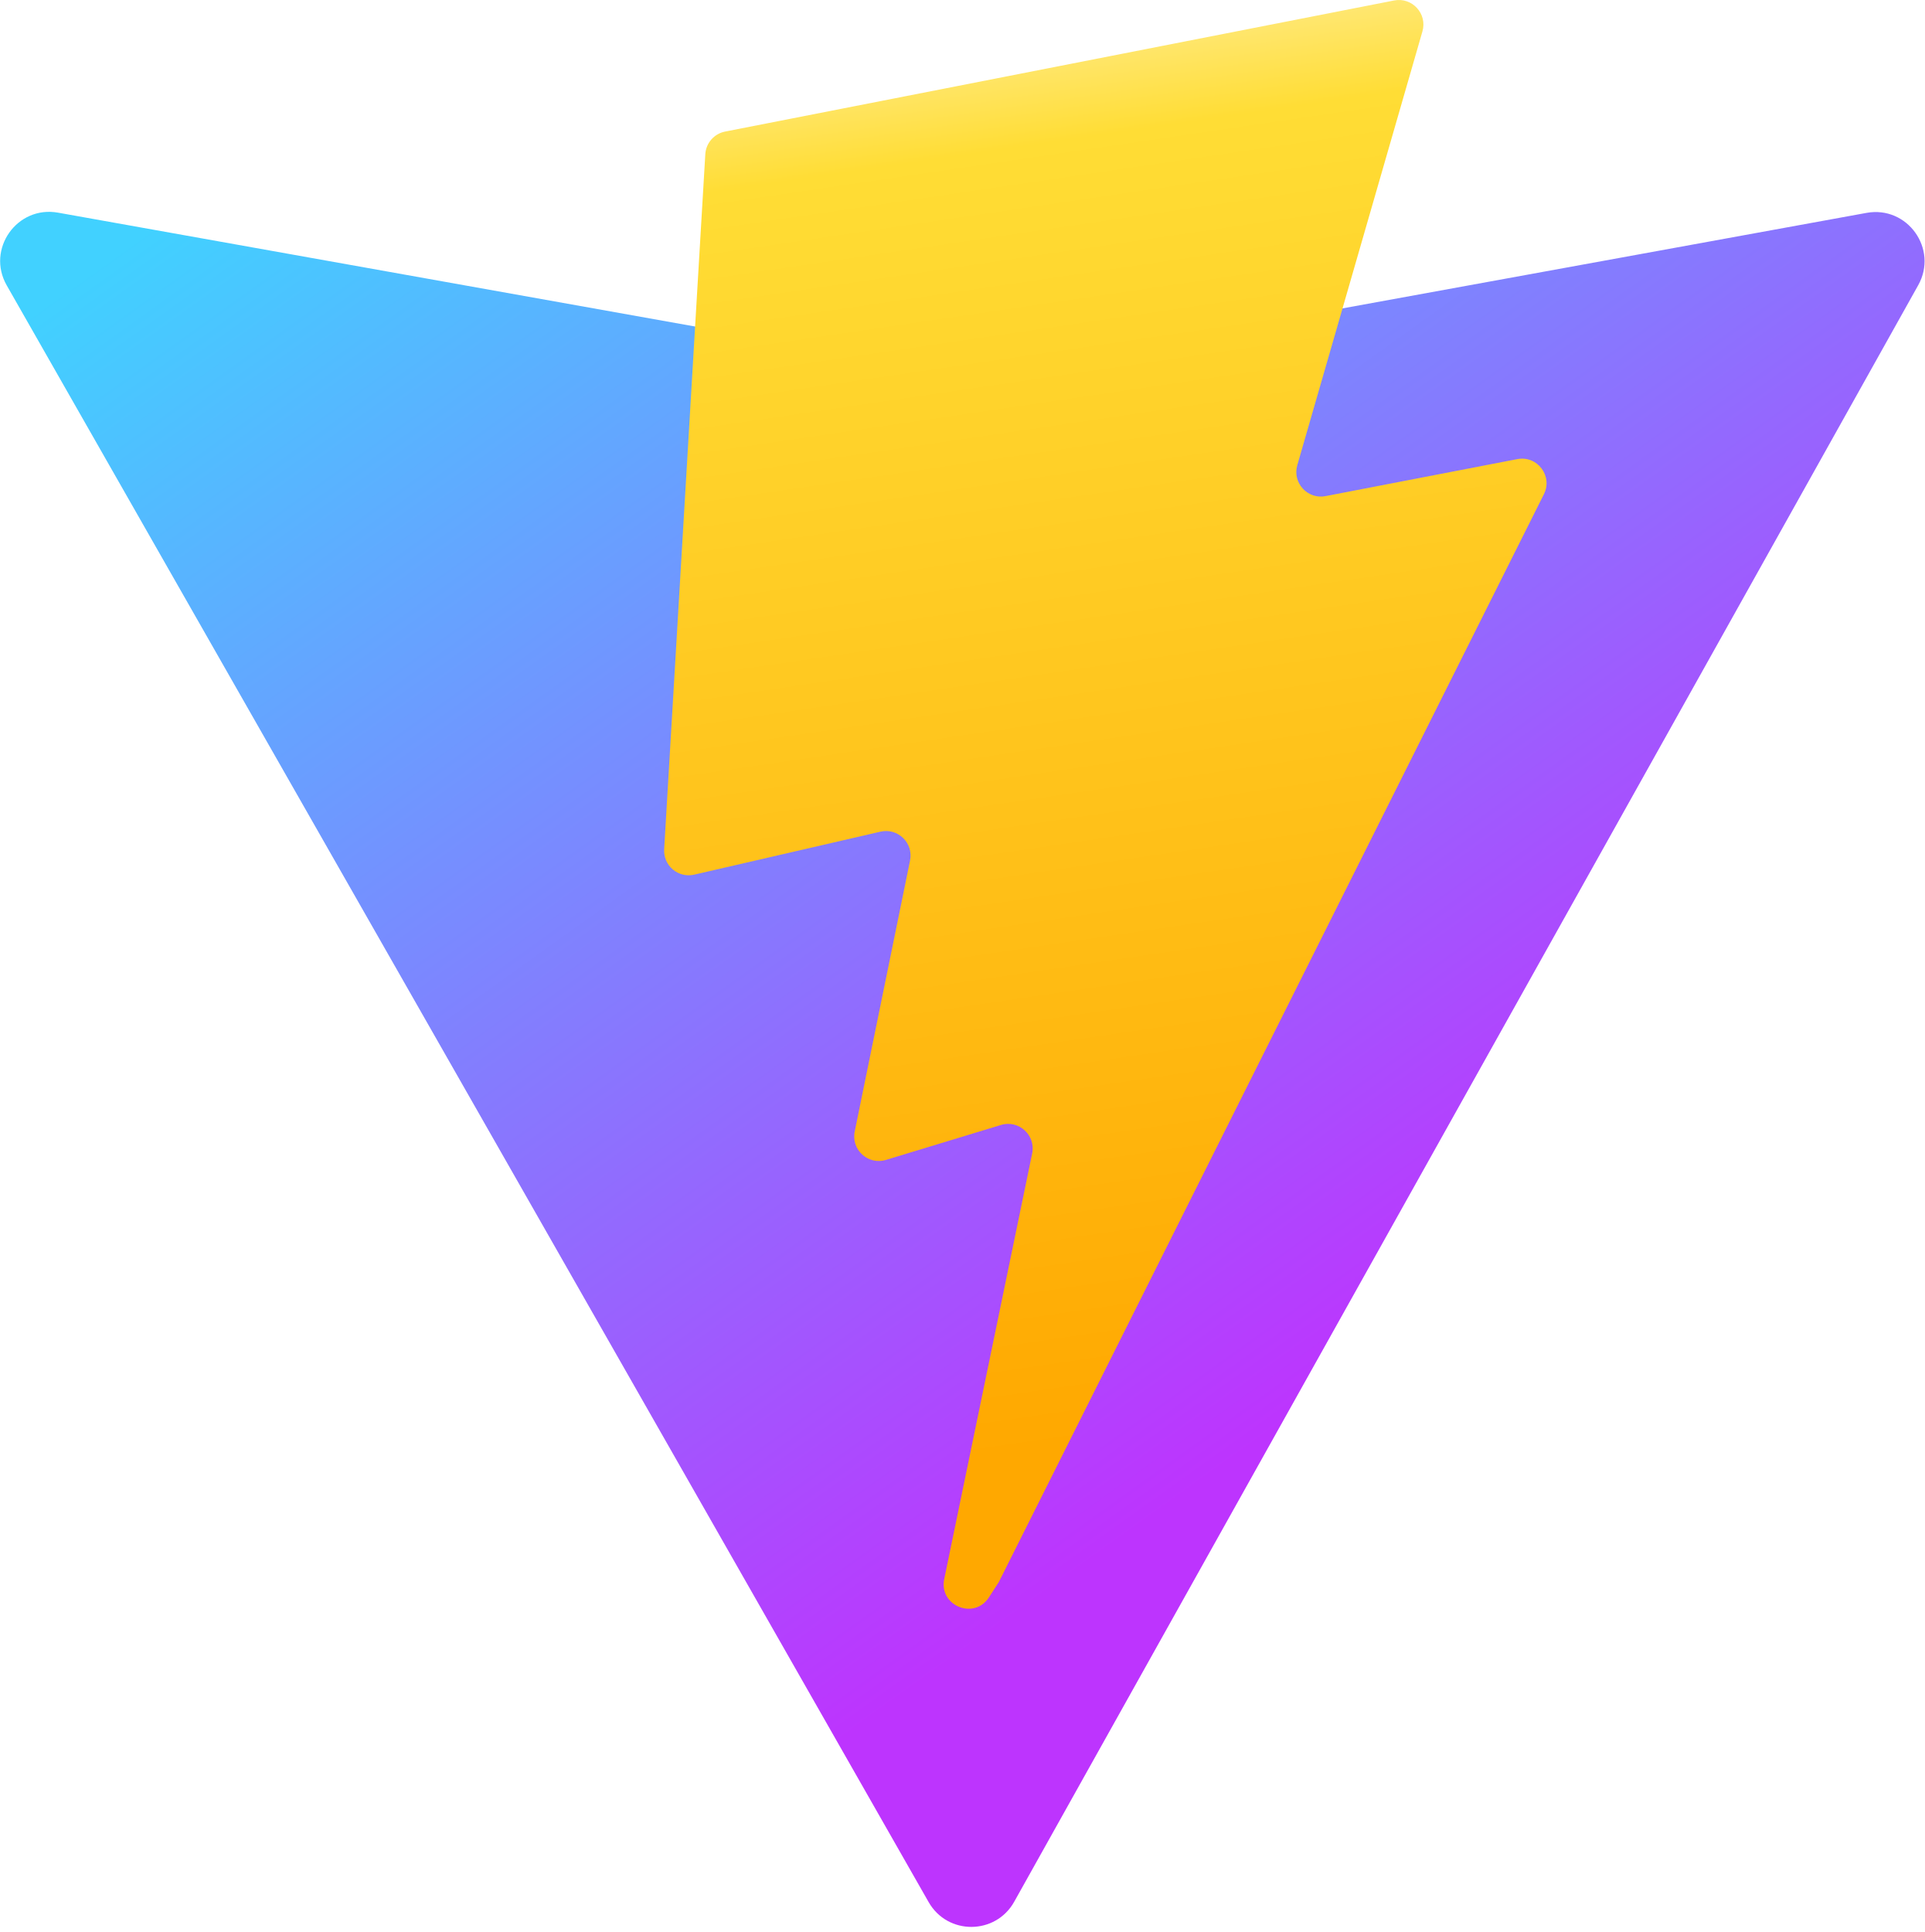
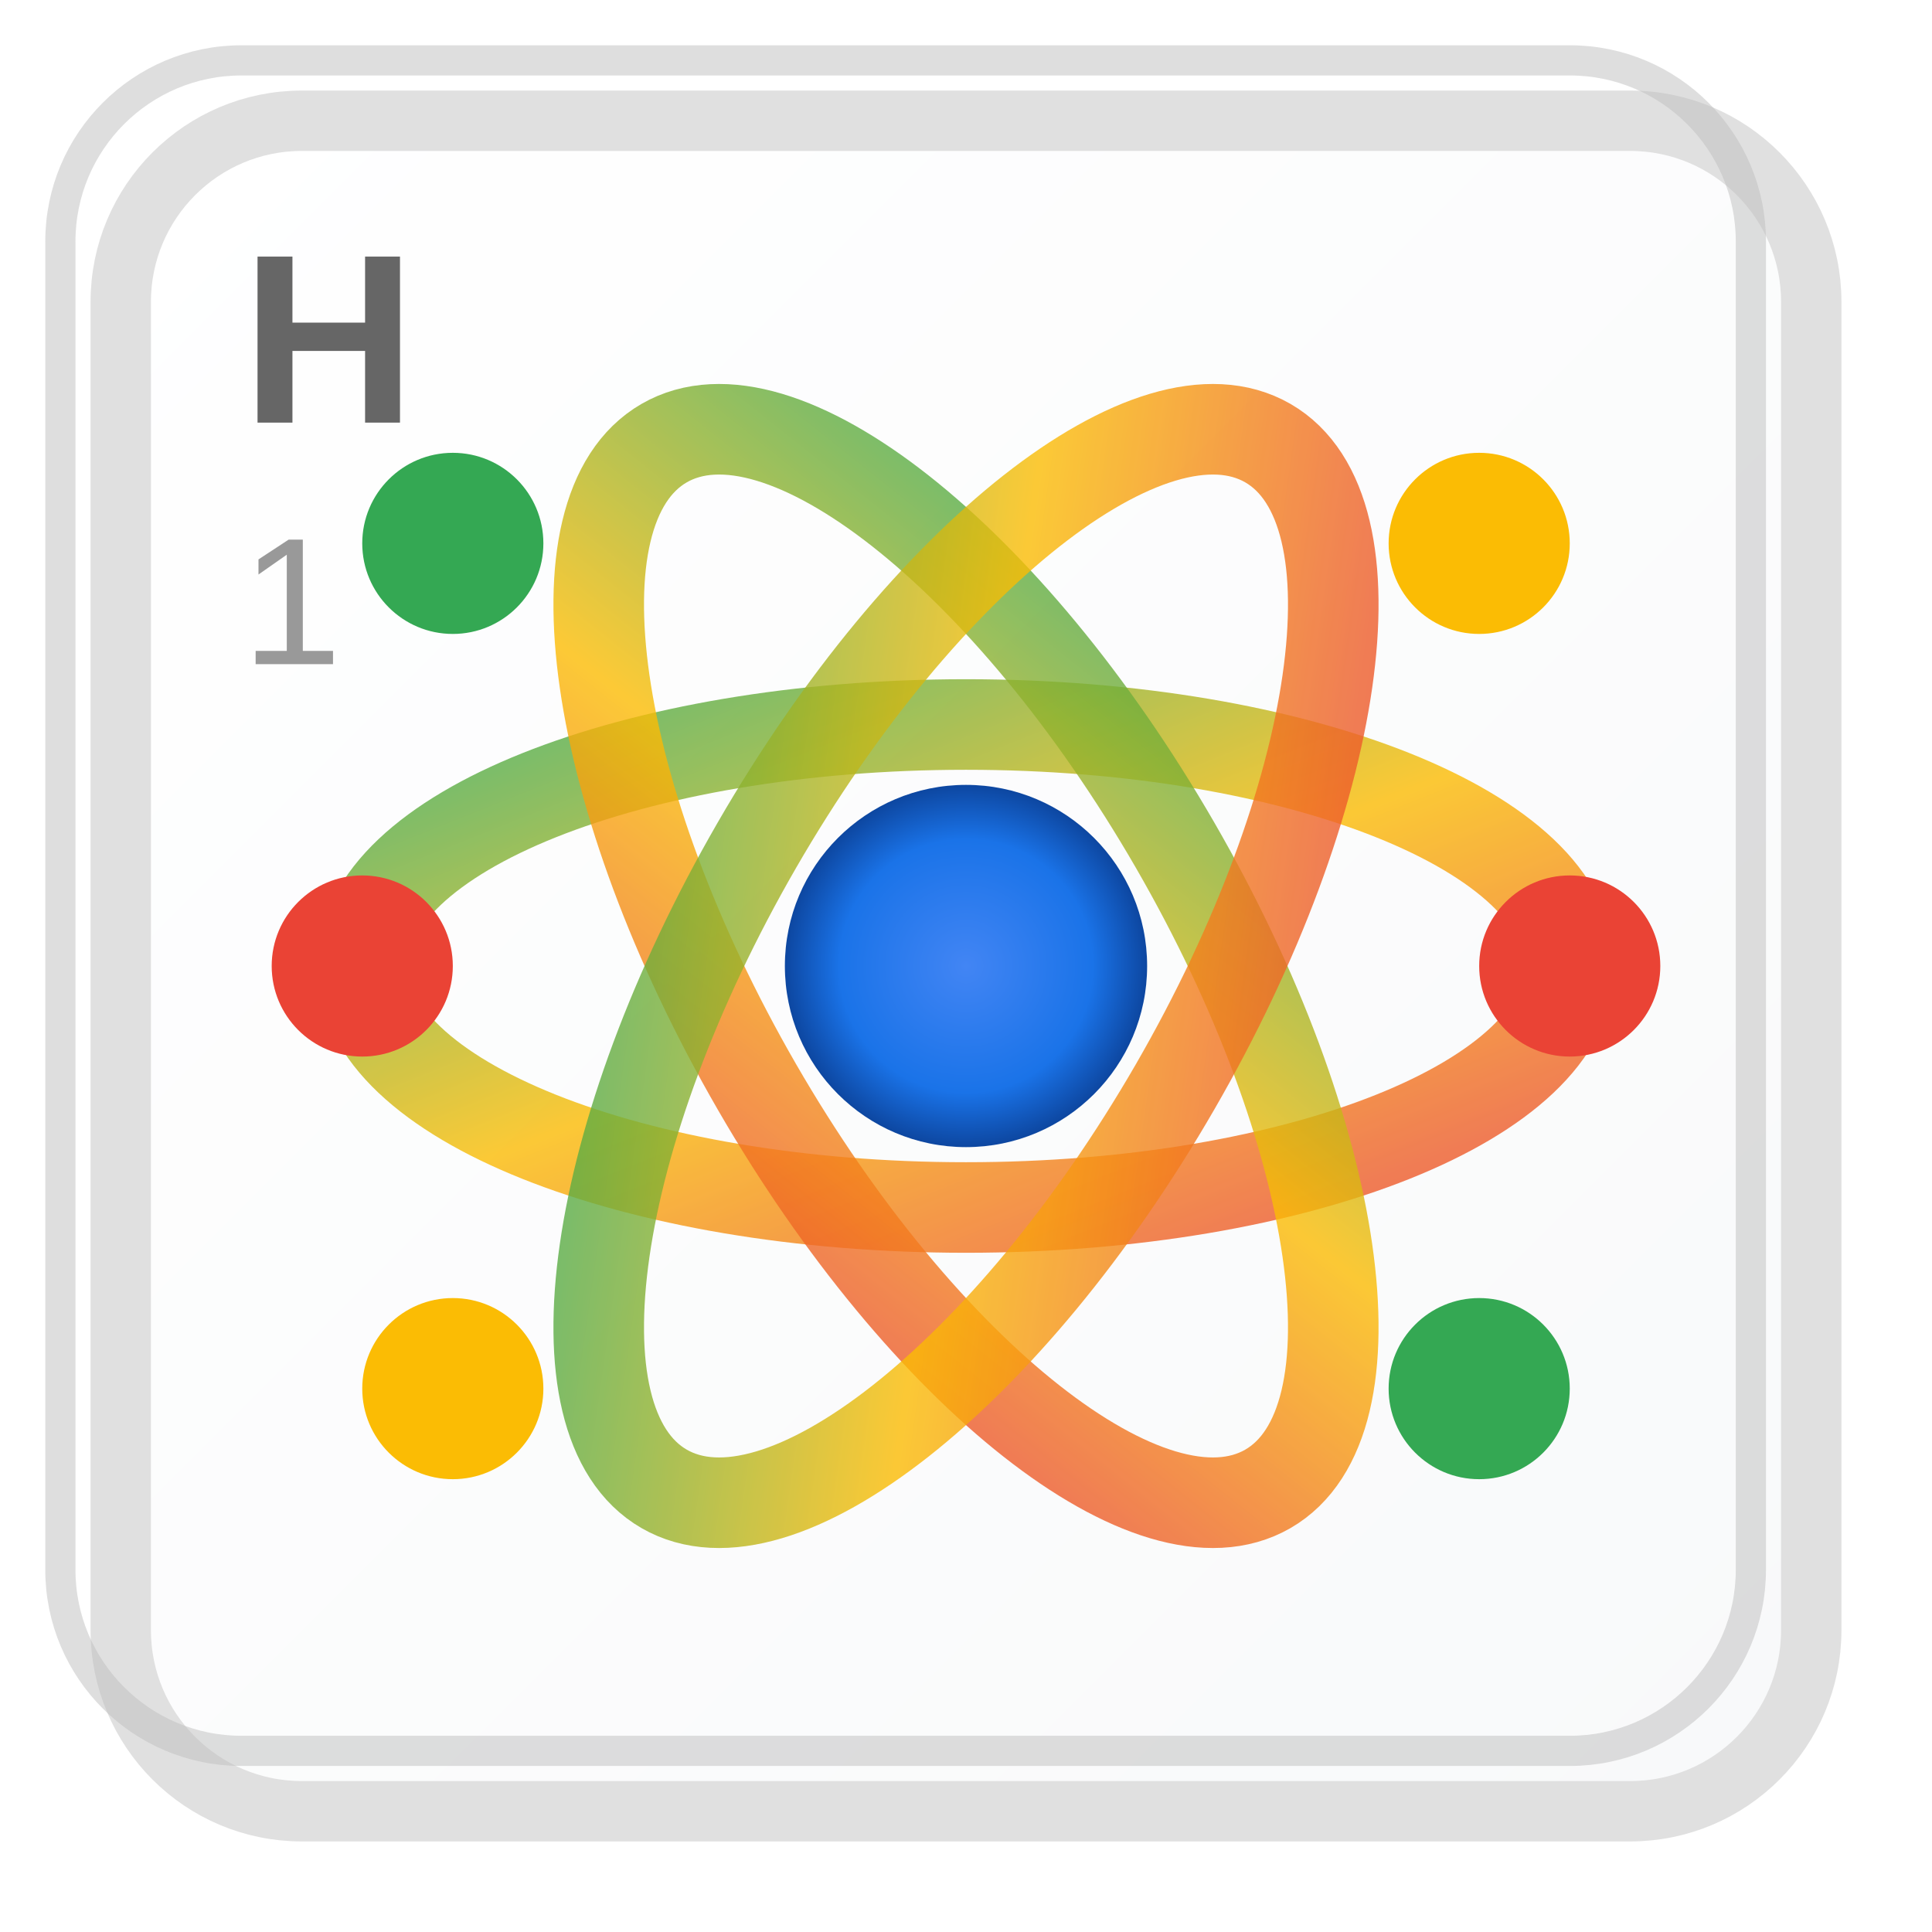
- <svg xmlns="http://www.w3.org/2000/svg" aria-hidden="true" role="img" class="iconify iconify--logos" width="31.88" height="32" preserveAspectRatio="xMidYMid meet" viewBox="0 0 256 257">
+ <svg xmlns="http://www.w3.org/2000/svg" width="32" height="32" viewBox="0 0 32 32">
  <defs>
-     <linearGradient id="IconifyId1813088fe1fbc01fb466" x1="-.828%" x2="57.636%" y1="7.652%" y2="78.411%">
-       <stop offset="0%" stop-color="#41D1FF" />
-       <stop offset="100%" stop-color="#BD34FE" />
+     <linearGradient id="cardGradient" x1="0%" y1="0%" x2="100%" y2="100%">
+       <stop offset="0%" stop-color="#ffffff" />
+       <stop offset="100%" stop-color="#f8f9fa" />
    </linearGradient>
-     <linearGradient id="IconifyId1813088fe1fbc01fb467" x1="43.376%" x2="50.316%" y1="2.242%" y2="89.03%">
-       <stop offset="0%" stop-color="#FFEA83" />
-       <stop offset="8.333%" stop-color="#FFDD35" />
-       <stop offset="100%" stop-color="#FFA800" />
+     <radialGradient id="atomGradient" cx="50%" cy="50%" r="50%">
+       <stop offset="0%" stop-color="#4285f4" />
+       <stop offset="70%" stop-color="#1a73e8" />
+       <stop offset="100%" stop-color="#0d47a1" />
+     </radialGradient>
+     <linearGradient id="orbitGradient" x1="0%" y1="0%" x2="100%" y2="100%">
+       <stop offset="0%" stop-color="#34a853" />
+       <stop offset="50%" stop-color="#fbbc04" />
+       <stop offset="100%" stop-color="#ea4335" />
    </linearGradient>
  </defs>
-   <path fill="url(#IconifyId1813088fe1fbc01fb466)" d="M255.153 37.938L134.897 252.976c-2.483 4.44-8.862 4.466-11.382.048L.875 37.958c-2.746-4.814 1.371-10.646 6.827-9.67l120.385 21.517a6.537 6.537 0 0 0 2.322-.004l117.867-21.483c5.438-.991 9.574 4.796 6.877 9.62Z" />
-   <path fill="url(#IconifyId1813088fe1fbc01fb467)" d="M185.432.063L96.44 17.501a3.268 3.268 0 0 0-2.634 3.014l-5.474 92.456a3.268 3.268 0 0 0 3.997 3.378l24.777-5.718c2.318-.535 4.413 1.507 3.936 3.838l-7.361 36.047c-.495 2.426 1.782 4.5 4.151 3.78l15.304-4.649c2.372-.72 4.652 1.36 4.15 3.788l-11.698 56.621c-.732 3.542 3.979 5.473 5.943 2.437l1.313-2.028l72.516-144.72c1.215-2.423-.88-5.186-3.54-4.672l-25.505 4.922c-2.396.462-4.435-1.77-3.759-4.114l16.646-57.705c.677-2.35-1.37-4.583-3.769-4.113Z" />
+   <rect x="2" y="2" width="28" height="28" rx="3" ry="3" fill="url(#cardGradient)" stroke="#e0e0e0" stroke-width="1" />
+   <rect x="1" y="1" width="28" height="28" rx="3" ry="3" fill="none" stroke="#bdbdbd" stroke-width="0.5" opacity="0.5" />
+   <circle cx="16" cy="16" r="3" fill="url(#atomGradient)" />
+   <ellipse cx="16" cy="16" rx="10" ry="4" fill="none" stroke="url(#orbitGradient)" stroke-width="1.5" opacity="0.8" />
+   <ellipse cx="16" cy="16" rx="10" ry="4" fill="none" stroke="url(#orbitGradient)" stroke-width="1.5" opacity="0.8" transform="rotate(60 16 16)" />
+   <ellipse cx="16" cy="16" rx="10" ry="4" fill="none" stroke="url(#orbitGradient)" stroke-width="1.5" opacity="0.8" transform="rotate(-60 16 16)" />
+   <circle cx="26" cy="16" r="1.5" fill="#ea4335" />
+   <circle cx="6" cy="16" r="1.5" fill="#ea4335" />
+   <circle cx="24.5" cy="9" r="1.5" fill="#fbbc04" />
+   <circle cx="7.5" cy="23" r="1.5" fill="#fbbc04" />
+   <circle cx="24.5" cy="23" r="1.5" fill="#34a853" />
+   <circle cx="7.5" cy="9" r="1.5" fill="#34a853" />
+   <text x="4" y="7" font-family="Arial, sans-serif" font-size="4" font-weight="bold" fill="#666">H</text>
+   <text x="4" y="11" font-family="Arial, sans-serif" font-size="3" fill="#999">1</text>
</svg>
